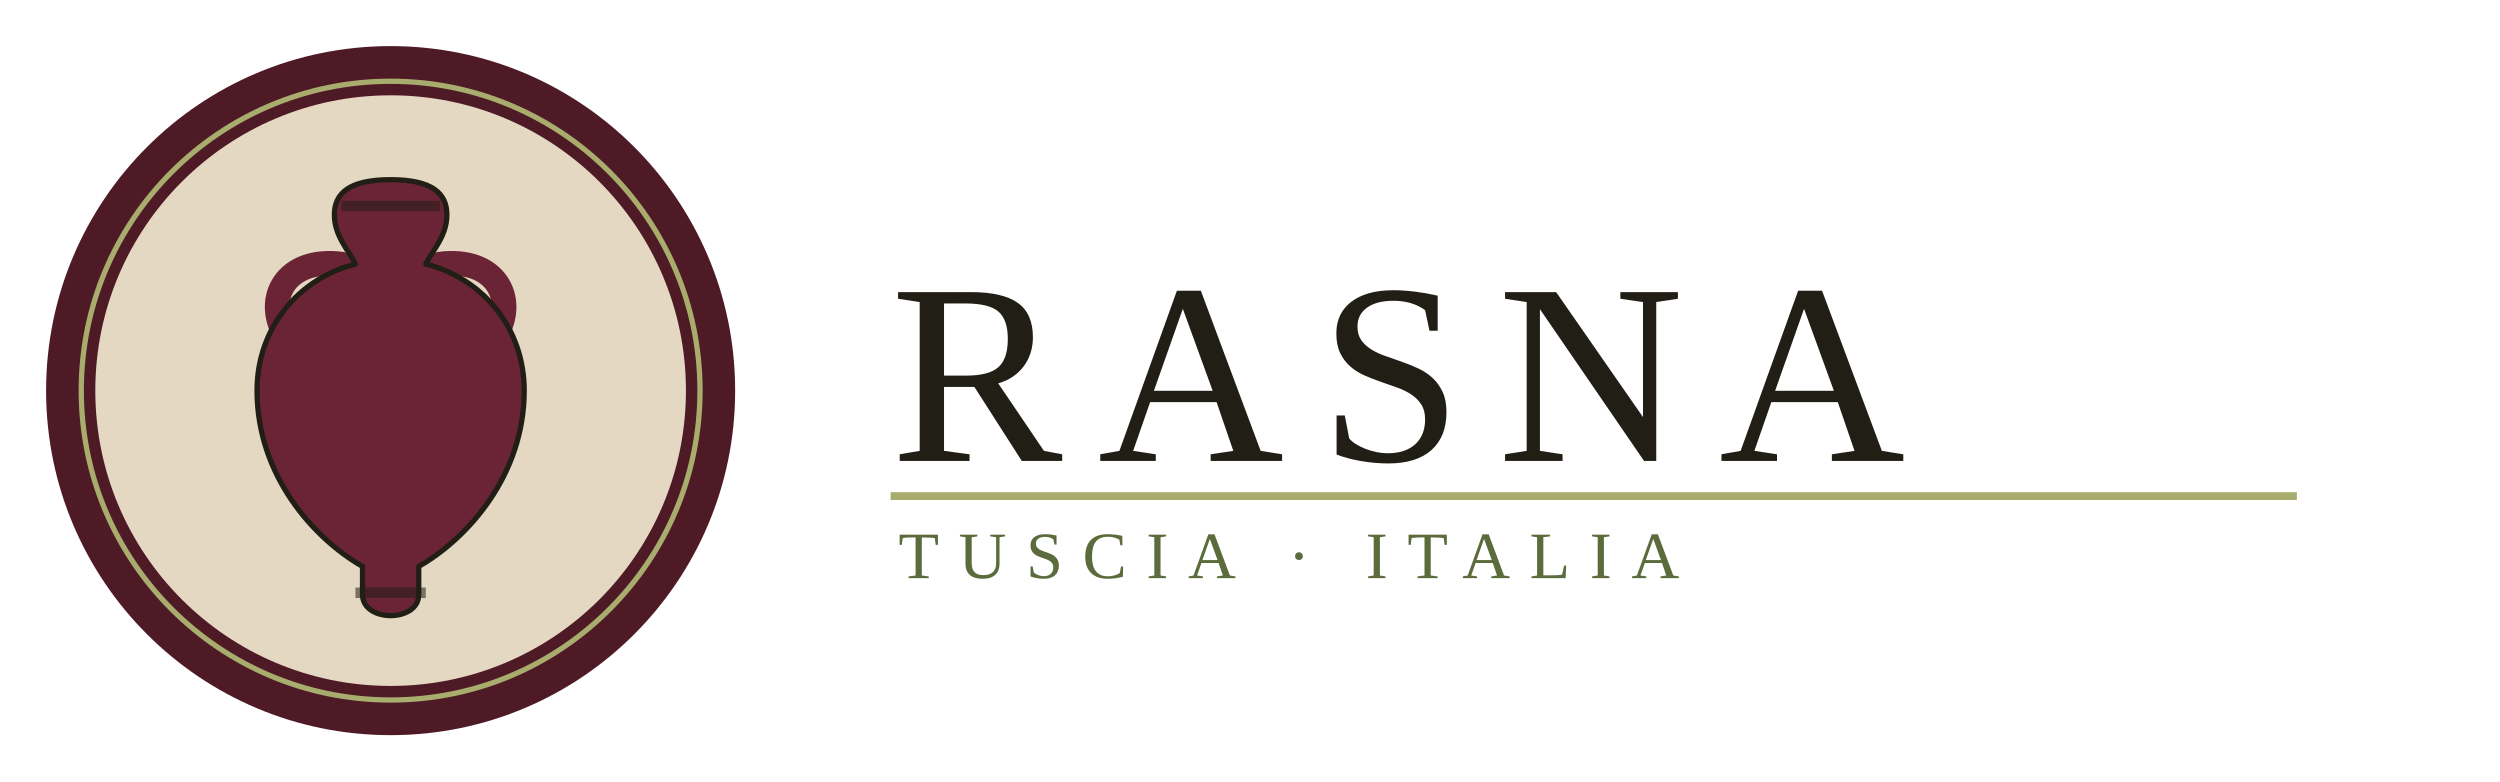
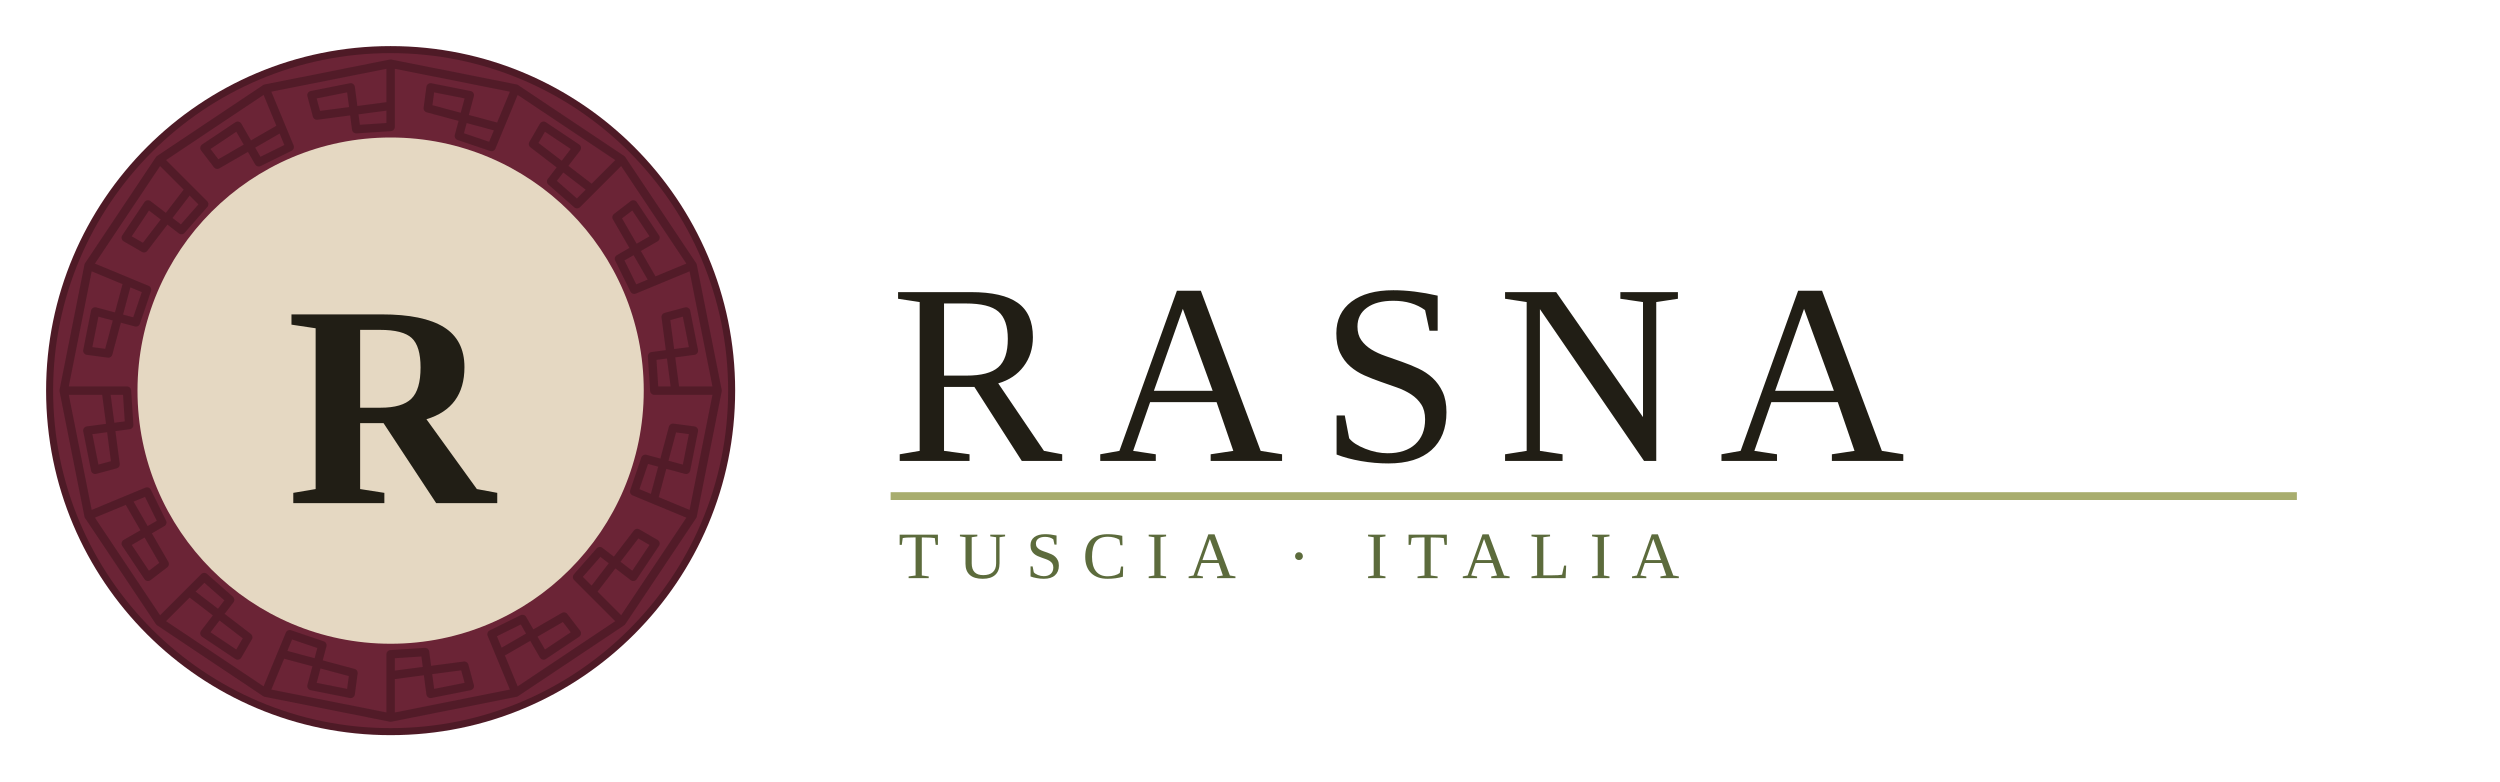
<svg xmlns="http://www.w3.org/2000/svg" viewBox="0 0 640 200" width="640" height="200">
  <g transform="translate(10,10) scale(0.9)">
    <circle cx="100" cy="100" r="98" fill="#4E1A26" />
-     <circle cx="100" cy="100" r="88" fill="none" stroke="#A8AD6E" stroke-width="1.5" />
-     <circle cx="100" cy="100" r="84" fill="#E5D8C2" />
-     <path d="M114,64 C130,62 136,74 130,84 C127,89 122,88 118,82" fill="none" stroke="#6B2436" stroke-width="7" stroke-linecap="round" />
-     <path d="M86,64 C70,62 64,74 70,84 C73,89 78,88 82,82" fill="none" stroke="#6B2436" stroke-width="7" stroke-linecap="round" />
-     <path d="M100,40 C88,40 84,44 84,50 C84,56 88,60 90,64 C74,68 62,82 62,100              C62,124 78,142 92,150 L92,158 C92,162 96,164 100,164 C104,164 108,162 108,158              L108,150 C122,142 138,124 138,100 C138,82 126,68 110,64 C112,60 116,56 116,50              C116,44 112,40 100,40 Z" fill="#6B2436" stroke="#211E15" stroke-width="1.5" stroke-linejoin="round" />
-     <rect x="86" y="46" width="28" height="3" fill="#211E15" opacity="0.55" />
-     <rect x="90" y="156" width="20" height="3" fill="#211E15" opacity="0.55" />
+     <circle cx="100" cy="100" r="96" fill="#6B2436" />
+     <circle cx="100" cy="100" r="72" fill="#E5D8C2" />
+     <path d="M100.0,25.0 L100.0,7.0 L135.59,14.08 L131.0,25.17 L110.57,19.69 L111.36,13.74 L122.52,15.96 L119.41,27.56 L128.7,30.71 L128.7,30.71 L135.59,14.08 L165.76,34.24 L157.28,42.72 L140.5,29.85 L143.5,24.66 L152.96,30.98 L145.66,40.5 L153.03,46.97 L153.03,46.97 L165.76,34.24 L185.92,64.41 L174.83,69.0 L164.26,50.69 L169.02,47.04 L175.34,56.5 L164.95,62.5 L169.29,71.3 L169.29,71.3 L185.92,64.41 L193.0,100.0 L181.0,100.0 L178.24,79.04 L184.04,77.48 L186.26,88.64 L174.36,90.21 L175.0,100.0 L175.0,100.0 L193.0,100.0 L185.92,135.59 L174.83,131.0 L180.31,110.57 L186.26,111.36 L184.04,122.52 L172.44,119.41 L169.29,128.7 L169.29,128.7 L185.92,135.59 L165.76,165.76 L157.28,157.28 L170.15,140.5 L175.34,143.5 L169.02,152.96 L159.5,145.66 L153.03,153.03 L153.03,153.03 L165.76,165.76 L135.59,185.92 L131.0,174.83 L149.31,164.26 L152.96,169.02 L143.5,175.34 L137.5,164.95 L128.7,169.29 L128.7,169.29 L135.59,185.92 L100.0,193.0 L100.0,181.0 L120.96,178.24 L122.52,184.04 L111.36,186.26 L109.79,174.36 L100.0,175.0 L100.0,175.0 L100.0,193.0 L64.41,185.92 L69.0,174.83 L89.43,180.31 L88.64,186.26 L77.48,184.04 L80.59,172.44 L71.3,169.29 L71.3,169.29 L64.41,185.92 L34.24,165.76 L42.72,157.28 L59.5,170.15 L56.5,175.34 L47.04,169.02 L54.34,159.5 L46.97,153.03 L46.97,153.03 L34.24,165.76 L14.08,135.59 L25.17,131.0 L35.74,149.31 L30.98,152.96 L24.66,143.5 L35.05,137.5 L30.71,128.7 L30.71,128.7 L14.08,135.59 L7.0,100.0 L19.0,100.0 L21.76,120.96 L15.96,122.52 L13.74,111.36 L25.64,109.79 L25.0,100.0 L25.0,100.0 L7.0,100.0 L14.08,64.41 L25.17,69.0 L19.69,89.43 L13.74,88.64 L15.96,77.48 L27.56,80.59 L30.71,71.3 L30.71,71.3 L14.08,64.41 L34.24,34.24 L42.72,42.72 L29.85,59.5 L24.66,56.5 L30.98,47.04 L40.5,54.34 L46.97,46.97 L46.97,46.97 L34.24,34.24 L64.41,14.08 L69.0,25.17 L50.69,35.74 L47.04,30.98 L56.5,24.66 L62.5,35.05 L71.3,30.71 L71.3,30.71 L64.41,14.08 L100.0,7.0 L100.0,19.0 L79.04,21.76 L77.48,15.96 L88.64,13.74 L90.21,25.64 L100.0,25.0 Z" fill="none" stroke="#4E1A26" stroke-width="2.4" stroke-linejoin="round" stroke-linecap="round" opacity="0.85" />
+     <text x="100" y="132" text-anchor="middle" font-family="Georgia, 'Times New Roman', serif" font-weight="700" font-size="82" fill="#211E15">R</text>
  </g>
  <text x="228" y="118" font-family="Georgia, 'Times New Roman', serif" font-size="66" letter-spacing="9" fill="#211E15">RASNA</text>
  <text x="230" y="148" font-family="Georgia, 'Times New Roman', serif" font-size="17" letter-spacing="5" fill="#5C6B3C">TUSCIA · ITALIA</text>
  <rect x="228" y="126" width="360" height="2" fill="#A8AD6E" />
</svg>
